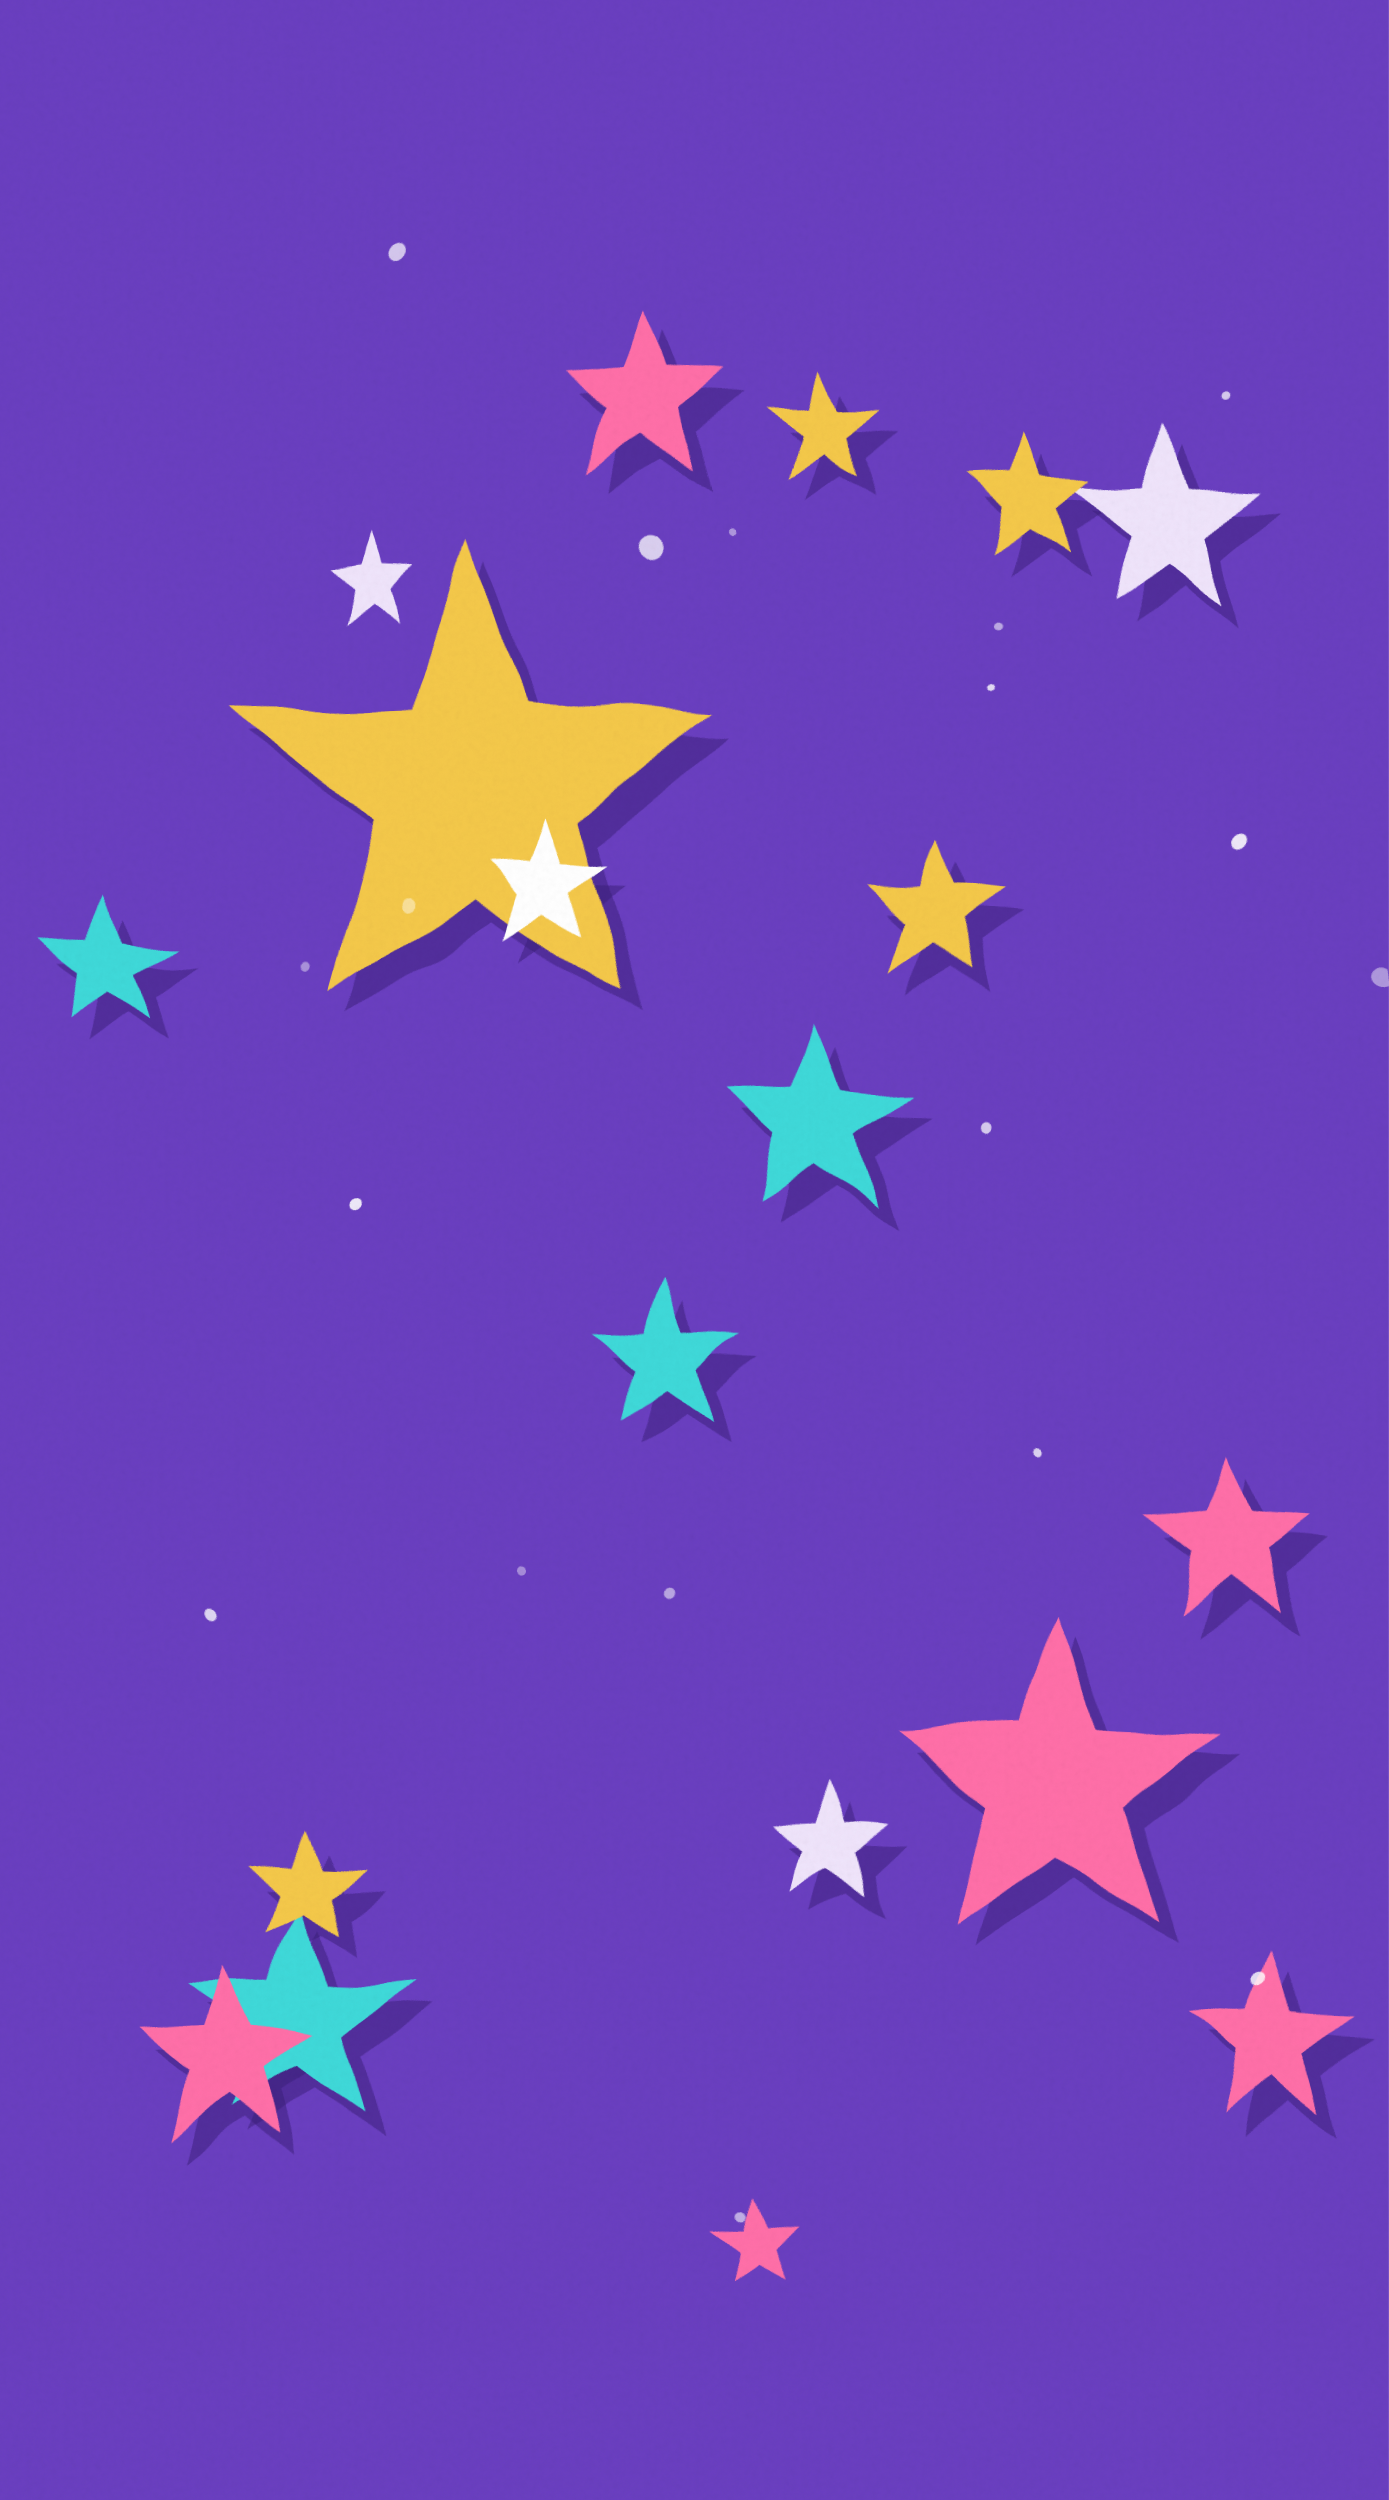
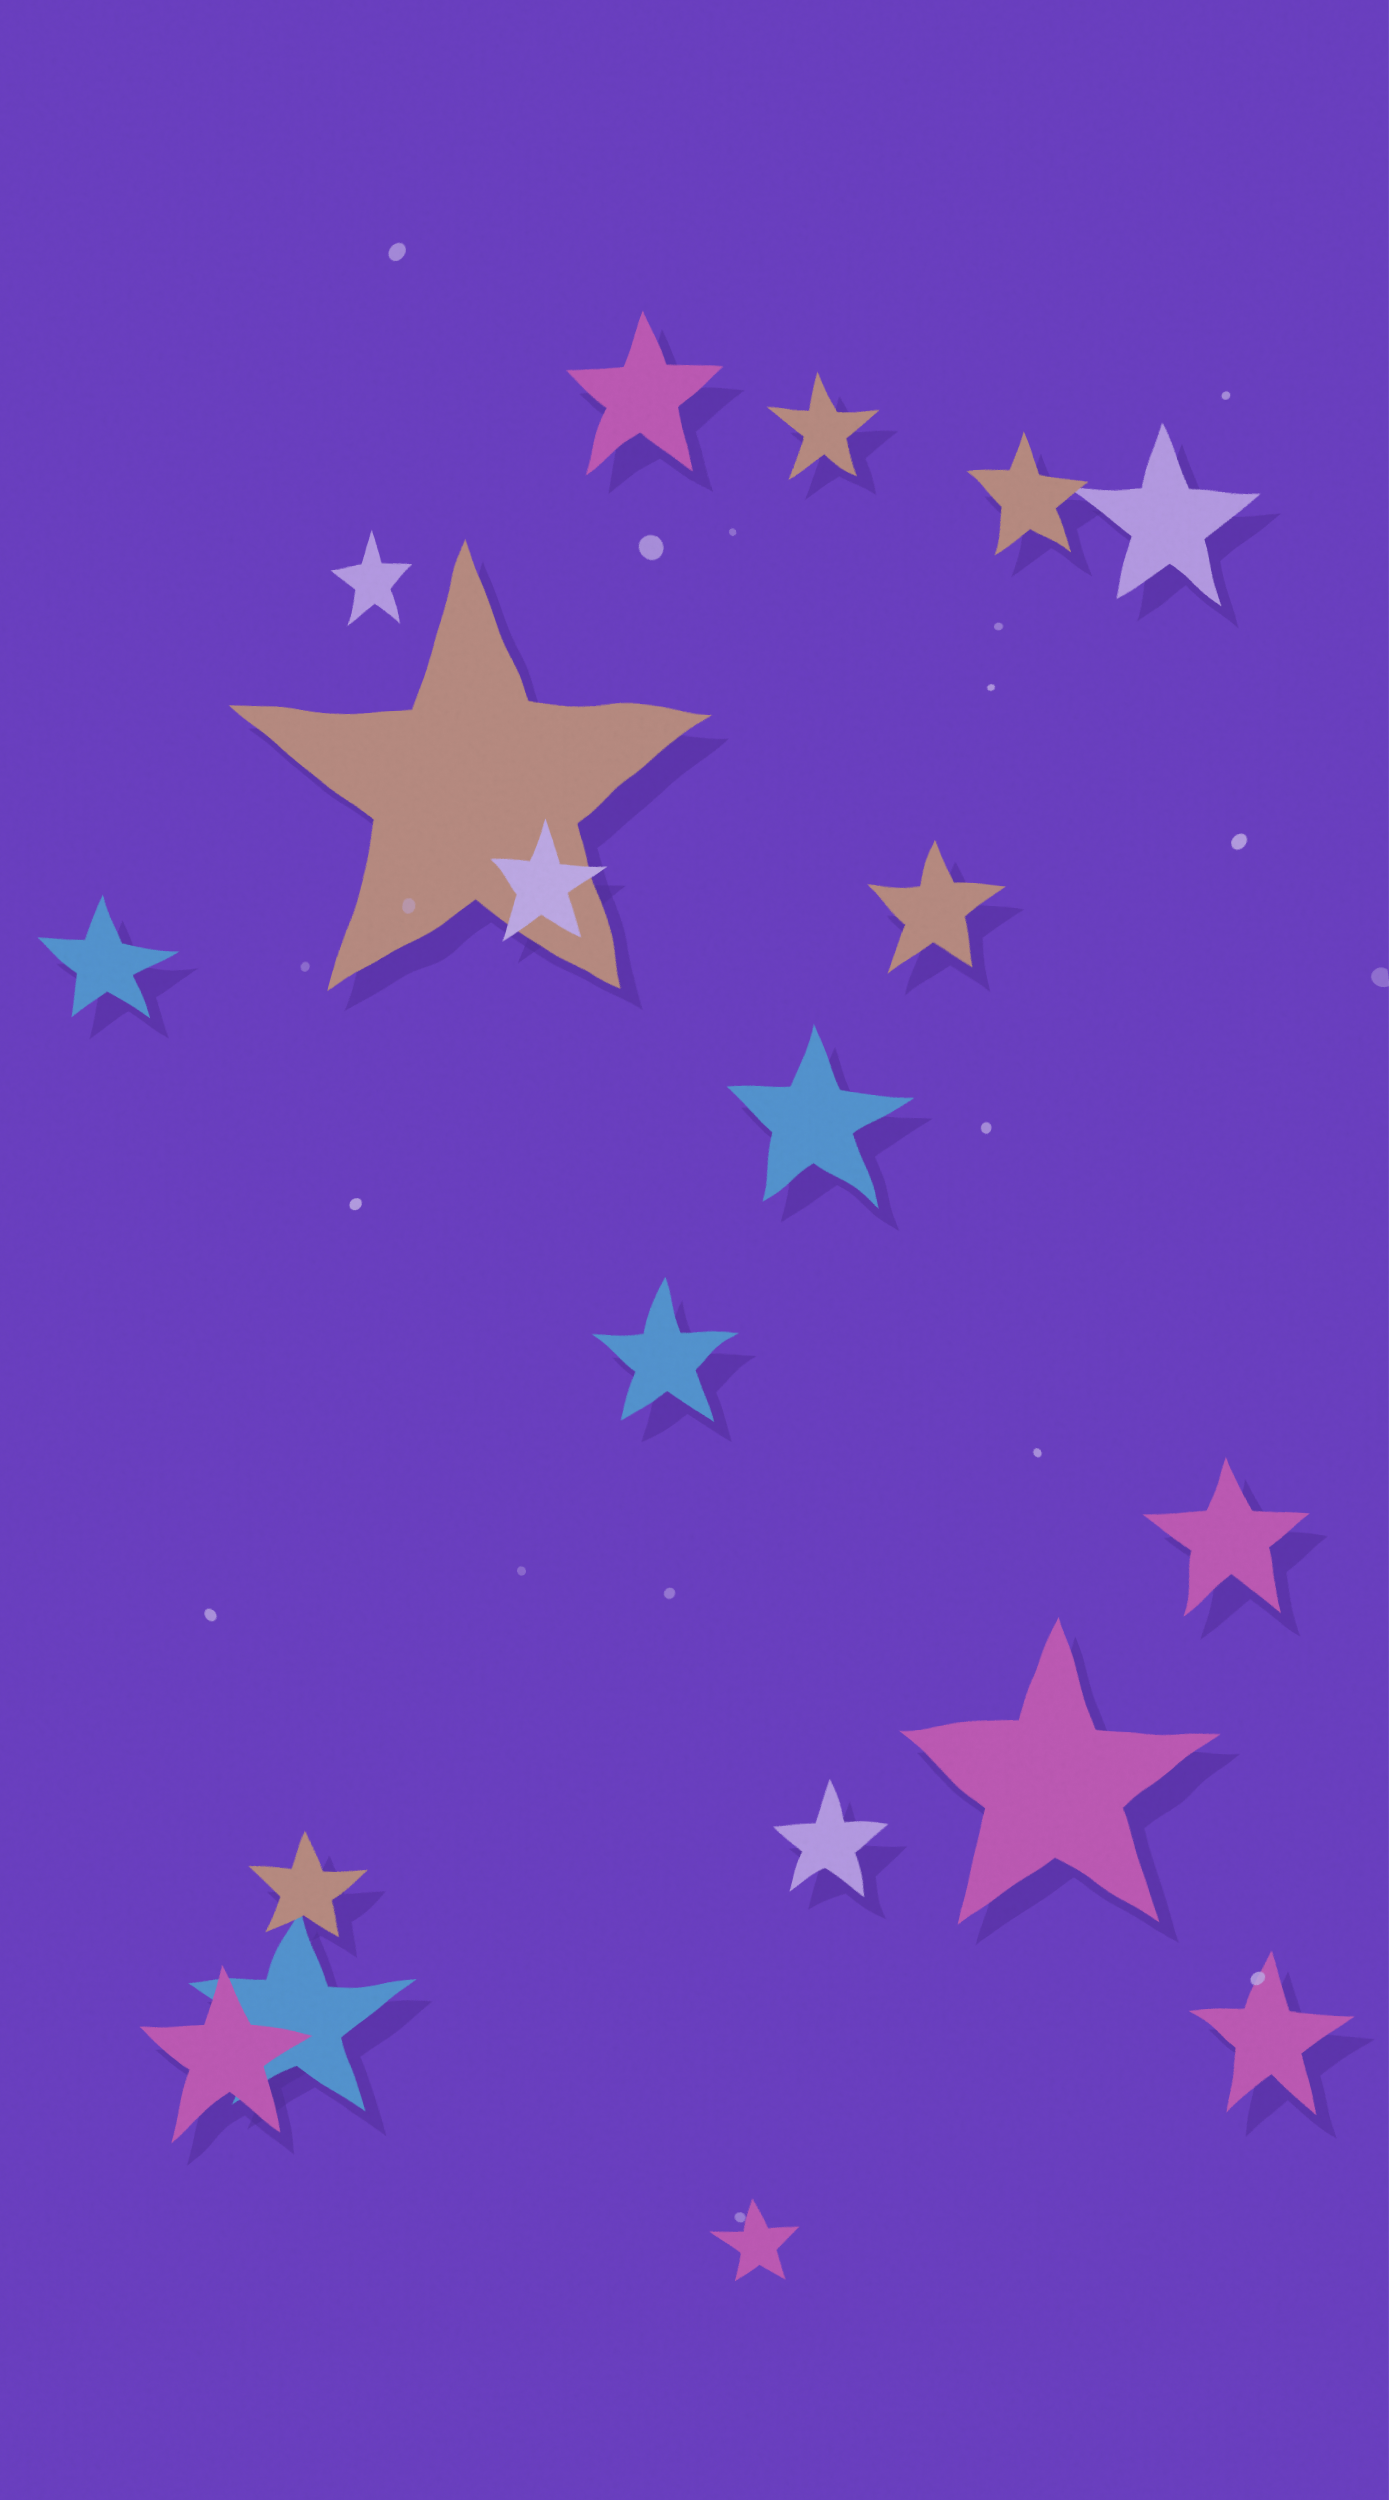
<svg xmlns="http://www.w3.org/2000/svg" viewBox="0 0 440 792" preserveAspectRatio="xMidYMid slice">
  <defs>
    <filter id="rough_joker" x="-25%" y="-25%" width="150%" height="150%">
      <feTurbulence type="fractalNoise" baseFrequency="0.016" numOctaves="3" seed="21" result="n" />
      <feDisplacementMap in="SourceGraphic" in2="n" scale="11" xChannelSelector="R" yChannelSelector="G" />
    </filter>
    <filter id="roughBig_joker" x="-30%" y="-30%" width="160%" height="160%">
      <feTurbulence type="fractalNoise" baseFrequency="0.009" numOctaves="2" seed="26" result="n" />
      <feDisplacementMap in="SourceGraphic" in2="n" scale="20" xChannelSelector="R" yChannelSelector="G" />
    </filter>
    <filter id="ink_joker">
      <feTurbulence type="fractalNoise" baseFrequency="0.7 0.9" numOctaves="2" seed="23" result="n" />
      <feColorMatrix in="n" type="matrix" values="0 0 0 0 0  0 0 0 0 0  0 0 0 0 0  0 0 0 0.5 0" result="a" />
      <feComposite in="a" in2="SourceAlpha" operator="in" />
    </filter>
    <filter id="paper_joker">
      <feTurbulence type="fractalNoise" baseFrequency="0.5" numOctaves="3" seed="30" />
      <feColorMatrix type="saturate" values="0" />
      <feComponentTransfer>
        <feFuncA type="table" tableValues="0 0.7" />
      </feComponentTransfer>
    </filter>
  </defs>
  <rect width="440" height="792" fill="#6A3FC0" />
  <g filter="url(#rough_joker)">
    <path d="M156.0,177.0L175.7,229.8L232.1,232.3L188.0,267.4L203.0,321.7L156.0,290.6L109.0,321.7L124.0,267.4L79.9,232.3L136.3,229.8Z" fill="#3A1E78" opacity="0.5" />
    <path d="M341.0,518.0L354.3,553.7L392.4,555.3L362.6,579.0L372.7,615.7L341.0,594.7L309.3,615.7L319.4,579.0L289.6,555.3L327.7,553.7Z" fill="#3A1E78" opacity="0.5" />
    <path d="M101.0,609.0L110.4,634.1L137.1,635.3L116.2,651.9L123.3,677.7L101.0,663.0L78.7,677.7L85.8,651.9L64.9,635.3L91.6,634.1Z" fill="#3A1E78" opacity="0.5" />
    <path d="M376.0,140.0L383.9,161.1L406.4,162.1L388.8,176.2L394.8,197.9L376.0,185.4L357.2,197.9L363.2,176.2L345.6,162.1L368.1,161.1Z" fill="#3A1E78" opacity="0.5" />
    <path d="M177.9,266.9L183.0,280.2L197.2,280.9L186.0,289.8L189.9,303.5L177.9,295.7L166.0,303.5L169.8,289.8L158.7,280.9L172.9,280.2Z" fill="#3A1E78" opacity="0.5" />
    <path d="M102.3,584.5L106.9,596.7L119.9,597.3L109.7,605.4L113.2,617.9L102.3,610.7L91.5,617.9L94.9,605.4L84.8,597.3L97.8,596.7Z" fill="#3A1E78" opacity="0.5" />
    <path d="M77.2,630.0L84.8,650.4L106.5,651.3L89.5,664.8L95.3,685.8L77.2,673.8L59.0,685.8L64.8,664.8L47.8,651.3L69.6,650.4Z" fill="#3A1E78" opacity="0.5" />
    <path d="M395.6,469.0L402.3,486.8L421.3,487.7L406.4,499.5L411.5,517.9L395.6,507.3L379.7,517.9L384.8,499.5L369.9,487.7L388.9,486.8Z" fill="#3A1E78" opacity="0.5" />
    <path d="M41.1,290.2L46.6,305.0L62.3,305.6L50.0,315.5L54.2,330.6L41.1,321.9L27.9,330.6L32.1,315.5L19.8,305.6L35.6,305.0Z" fill="#3A1E78" opacity="0.5" />
    <path d="M217.1,411.8L223.2,428.1L240.7,428.9L227.0,439.8L231.7,456.6L217.1,447.0L202.5,456.6L207.2,439.8L193.5,428.9L211.0,428.1Z" fill="#3A1E78" opacity="0.5" />
    <path d="M210.0,105.3L216.9,123.6L236.4,124.5L221.1,136.7L226.3,155.5L210.0,144.7L193.7,155.5L198.9,136.7L183.6,124.5L203.2,123.6Z" fill="#3A1E78" opacity="0.5" />
    <path d="M266.2,123.8L270.8,136.2L284.0,136.8L273.6,145.0L277.2,157.7L266.2,150.4L255.1,157.7L258.7,145.0L248.3,136.8L261.5,136.2Z" fill="#3A1E78" opacity="0.5" />
    <path d="M265.0,330.4L272.9,351.5L295.4,352.5L277.8,366.5L283.8,388.2L265.0,375.8L246.3,388.2L252.3,366.5L234.7,352.5L257.2,351.5Z" fill="#3A1E78" opacity="0.5" />
    <path d="M269.1,569.9L273.8,582.5L287.2,583.1L276.7,591.4L280.3,604.3L269.1,596.9L257.9,604.3L261.5,591.4L251.0,583.1L264.4,582.5Z" fill="#3A1E78" opacity="0.5" />
    <path d="M331.9,144.9L337.2,158.9L352.1,159.5L340.4,168.8L344.4,183.3L331.9,175.0L319.4,183.3L323.4,168.8L311.7,159.5L326.7,158.9Z" fill="#3A1E78" opacity="0.5" />
    <path d="M409.9,626.4L416.8,644.8L436.4,645.6L421.1,657.9L426.3,676.8L409.9,665.9L393.6,676.8L398.8,657.9L383.5,645.6L403.1,644.8Z" fill="#3A1E78" opacity="0.5" />
    <path d="M300.9,274.6L306.3,289.0L321.7,289.7L309.6,299.3L313.8,314.1L300.9,305.6L288.1,314.1L292.2,299.3L280.1,289.7L295.5,289.0Z" fill="#3A1E78" opacity="0.5" />
  </g>
  <g filter="url(#rough_joker)">
    <path d="M150.0,170.0L169.7,222.8L226.1,225.3L182.0,260.4L197.0,314.7L150.0,283.6L103.0,314.7L118.0,260.4L73.9,225.3L130.3,222.8Z" fill="#F4C84A" />
    <path d="M335.0,511.0L348.3,546.7L386.4,548.3L356.6,572.0L366.7,608.7L335.0,587.7L303.3,608.7L313.4,572.0L283.6,548.3L321.7,546.7Z" fill="#FF6FA8" />
    <path d="M95.0,602.0L104.4,627.1L131.1,628.3L110.2,644.9L117.3,670.7L95.0,656.0L72.7,670.7L79.8,644.9L58.9,628.3L85.6,627.1Z" fill="#3FD9D9" />
    <path d="M370.0,133.0L377.9,154.1L400.4,155.1L382.8,169.2L388.8,190.9L370.0,178.4L351.2,190.9L357.2,169.2L339.6,155.1L362.1,154.1Z" fill="#EFE4FB" />
    <path d="M117.7,169.5L121.4,179.5L132.1,180.0L123.7,186.6L126.6,196.9L117.7,191.0L108.8,196.9L111.6,186.6L103.3,180.0L113.9,179.5Z" fill="#EFE4FB" />
    <path d="M171.9,259.9L177.0,273.2L191.2,273.9L180.0,282.8L183.9,296.5L171.9,288.7L160.0,296.5L163.8,282.8L152.7,273.9L166.9,273.2Z" fill="#FFFFFF" />
    <path d="M96.3,577.5L100.9,589.7L113.9,590.3L103.7,598.4L107.2,610.9L96.3,603.7L85.5,610.9L88.9,598.4L78.8,590.3L91.8,589.7Z" fill="#F4C84A" />
    <path d="M71.2,623.0L78.8,643.4L100.5,644.3L83.5,657.8L89.3,678.8L71.2,666.8L53.0,678.8L58.8,657.8L41.8,644.3L63.6,643.4Z" fill="#FF6FA8" />
    <path d="M389.6,462.0L396.3,479.8L415.3,480.7L400.4,492.5L405.5,510.9L389.6,500.3L373.7,510.9L378.8,492.5L363.9,480.7L382.9,479.8Z" fill="#FF6FA8" />
    <path d="M35.1,283.2L40.6,298.0L56.3,298.6L44.0,308.5L48.2,323.6L35.1,314.9L21.9,323.6L26.1,308.5L13.8,298.6L29.6,298.0Z" fill="#3FD9D9" />
    <path d="M211.1,404.8L217.2,421.1L234.7,421.9L221.0,432.8L225.7,449.6L211.1,440.0L196.5,449.6L201.2,432.8L187.5,421.9L205.0,421.1Z" fill="#3FD9D9" />
    <path d="M204.0,98.3L210.9,116.6L230.4,117.5L215.1,129.7L220.3,148.5L204.0,137.7L187.7,148.5L192.9,129.7L177.6,117.5L197.2,116.6Z" fill="#FF6FA8" />
    <path d="M260.2,116.8L264.8,129.2L278.0,129.8L267.6,138.0L271.2,150.7L260.2,143.4L249.1,150.7L252.7,138.0L242.3,129.8L255.5,129.2Z" fill="#F4C84A" />
    <path d="M259.0,323.4L266.9,344.5L289.4,345.5L271.8,359.5L277.8,381.2L259.0,368.8L240.3,381.2L246.3,359.5L228.7,345.5L251.2,344.5Z" fill="#3FD9D9" />
    <path d="M263.1,562.9L267.8,575.5L281.2,576.1L270.7,584.4L274.3,597.3L263.1,589.9L251.9,597.3L255.5,584.4L245.0,576.1L258.4,575.5Z" fill="#EFE4FB" />
    <path d="M325.9,137.9L331.2,151.9L346.1,152.5L334.4,161.8L338.4,176.3L325.9,168.0L313.4,176.3L317.4,161.8L305.7,152.5L320.7,151.9Z" fill="#F4C84A" />
    <path d="M239.8,693.8L243.4,703.5L253.7,703.9L245.6,710.3L248.4,720.2L239.8,714.6L231.2,720.2L233.9,710.3L225.9,703.9L236.2,703.5Z" fill="#FF6FA8" />
    <path d="M403.9,619.4L410.8,637.8L430.4,638.6L415.1,650.9L420.3,669.8L403.9,658.9L387.6,669.8L392.8,650.9L377.5,638.6L397.1,637.8Z" fill="#FF6FA8" />
    <path d="M294.9,267.6L300.3,282.0L315.7,282.7L303.6,292.3L307.8,307.1L294.9,298.6L282.1,307.1L286.2,292.3L274.1,282.7L289.5,282.0Z" fill="#F4C84A" />
  </g>
  <g filter="url(#rough_joker)">
    <circle cx="329.8" cy="460.8" r="1.4" fill="#FFFFFF" opacity="0.76" />
    <circle cx="126.0" cy="77.9" r="2.6" fill="#FFFFFF" opacity="0.71" />
    <circle cx="205.5" cy="174.1" r="3.8" fill="#FFFFFF" opacity="0.75" />
    <circle cx="316.1" cy="215.2" r="1.1" fill="#FFFFFF" opacity="0.81" />
    <circle cx="317.0" cy="198.2" r="1.2" fill="#FFFFFF" opacity="0.55" />
    <circle cx="386.3" cy="125.2" r="1.2" fill="#FFFFFF" opacity="0.72" />
    <circle cx="95.3" cy="307.0" r="1.5" fill="#FFFFFF" opacity="0.43" />
    <circle cx="400.9" cy="628.1" r="2.1" fill="#FFFFFF" opacity="0.81" />
    <circle cx="393.6" cy="270.0" r="2.3" fill="#FFFFFF" opacity="0.88" />
    <circle cx="112.5" cy="381.0" r="2.1" fill="#FFFFFF" opacity="0.88" />
    <circle cx="164.4" cy="497.0" r="1.6" fill="#FFFFFF" opacity="0.41" />
    <circle cx="438.2" cy="309.4" r="3.3" fill="#FFFFFF" opacity="0.46" />
    <circle cx="313.5" cy="356.9" r="1.9" fill="#FFFFFF" opacity="0.72" />
    <circle cx="232.1" cy="168.9" r="1.2" fill="#FFFFFF" opacity="0.46" />
    <circle cx="212.3" cy="505.7" r="1.7" fill="#FFFFFF" opacity="0.53" />
    <circle cx="236.0" cy="699.4" r="1.5" fill="#FFFFFF" opacity="0.58" />
    <circle cx="66.6" cy="511.8" r="1.9" fill="#FFFFFF" opacity="0.78" />
    <circle cx="127.8" cy="285.9" r="2.1" fill="#FFFFFF" opacity="0.44" />
  </g>
+   <rect width="440" height="792" fill="#6A3FC0" opacity="0.45" />
  <rect width="440" height="792" filter="url(#paper_joker)" opacity="0.1" style="mix-blend-mode:multiply" />
</svg>
